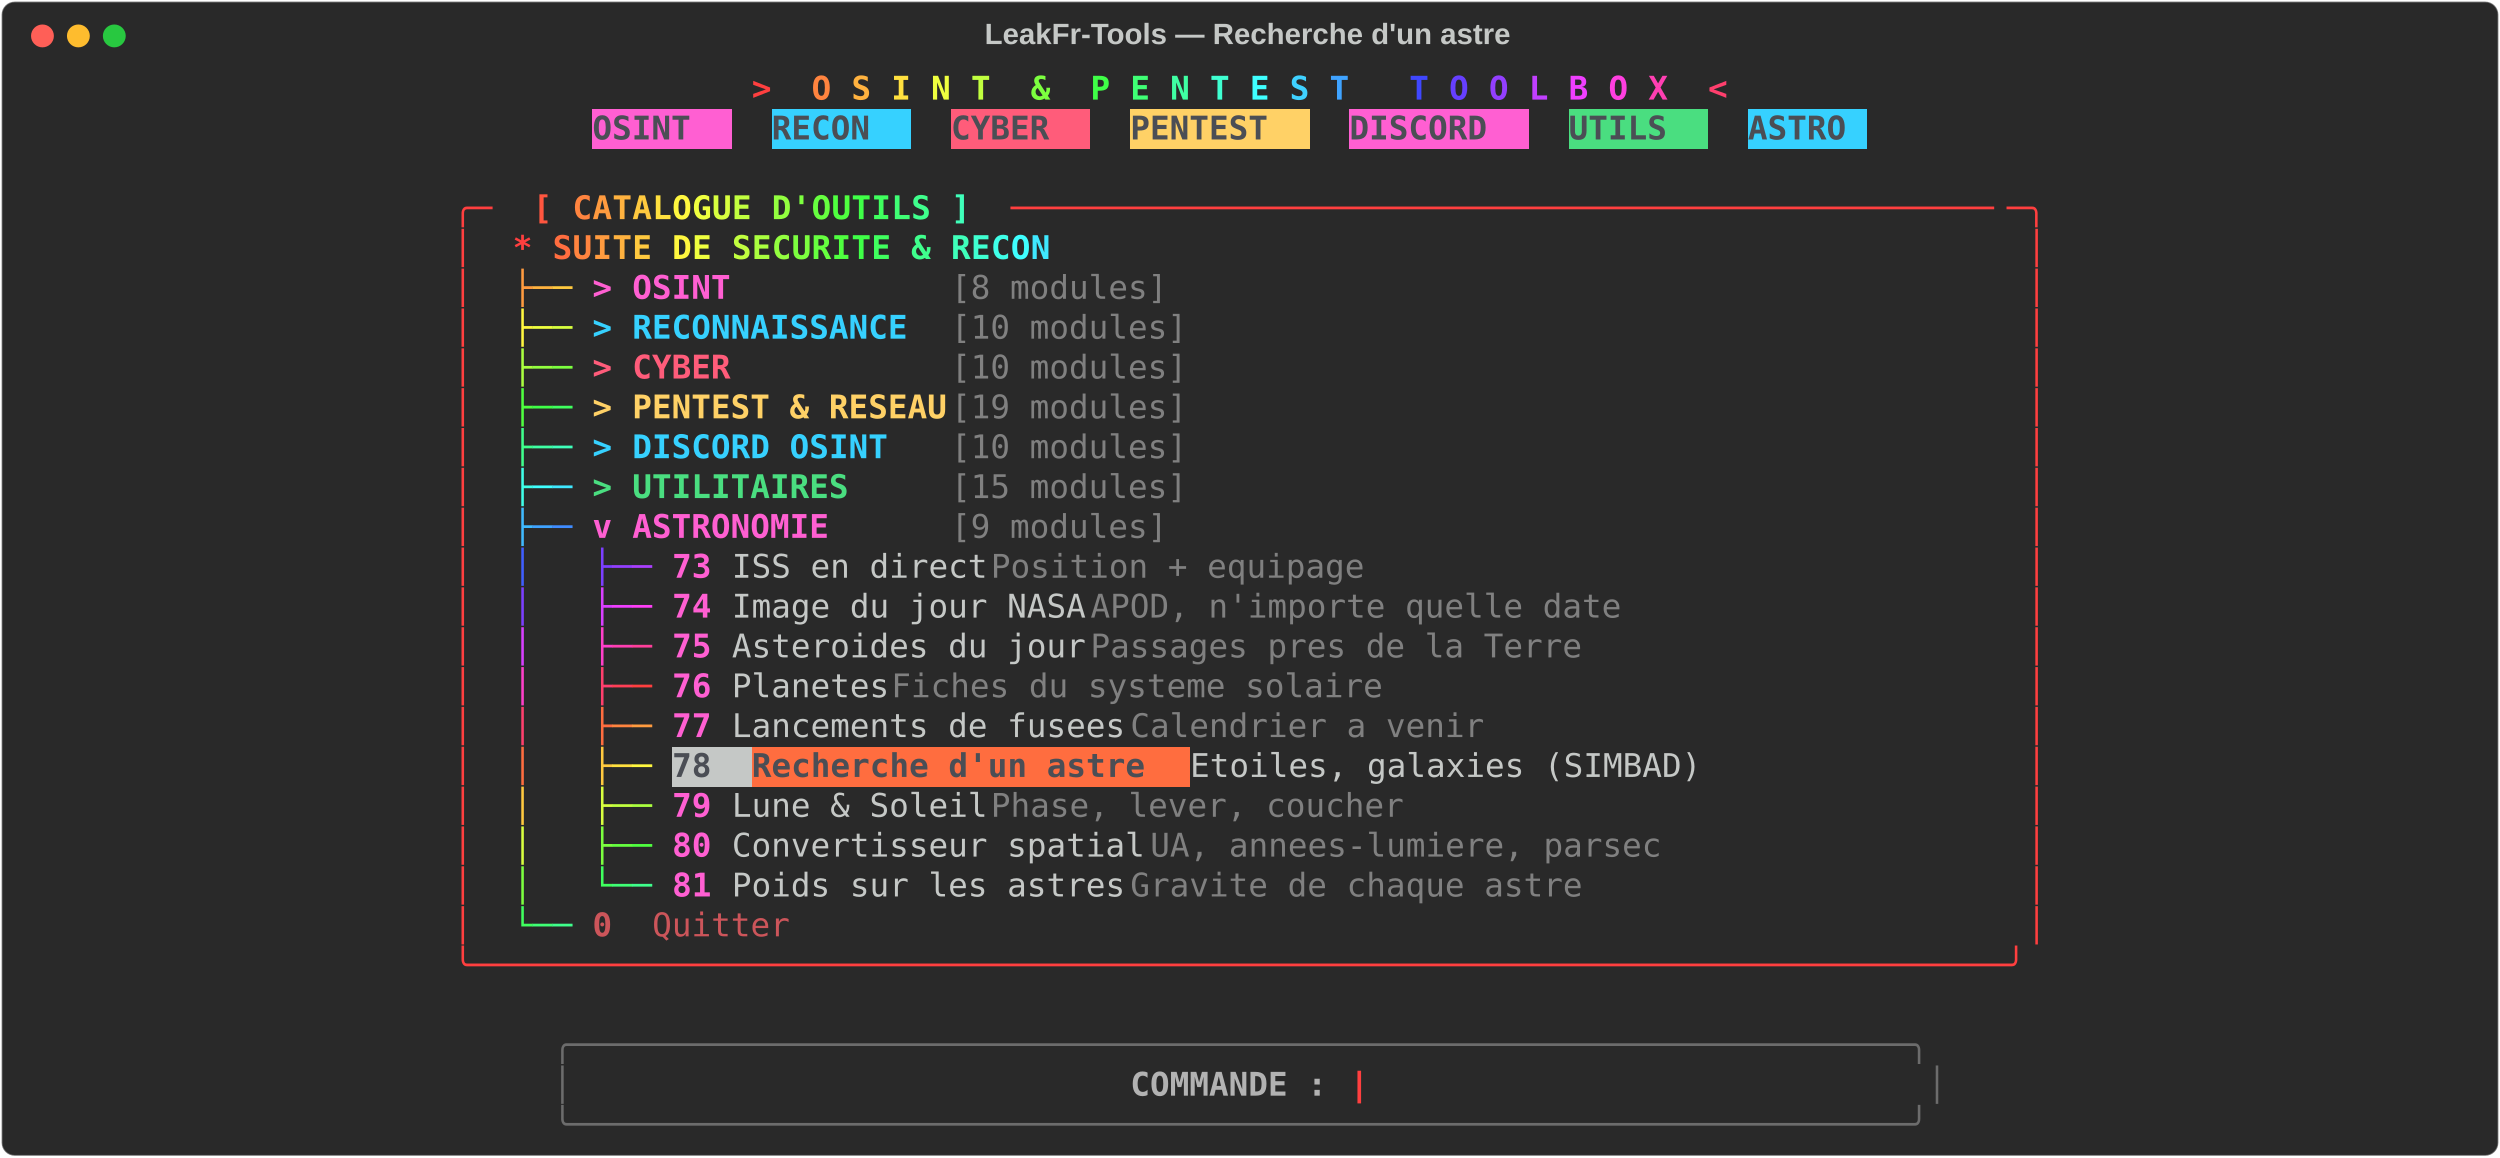
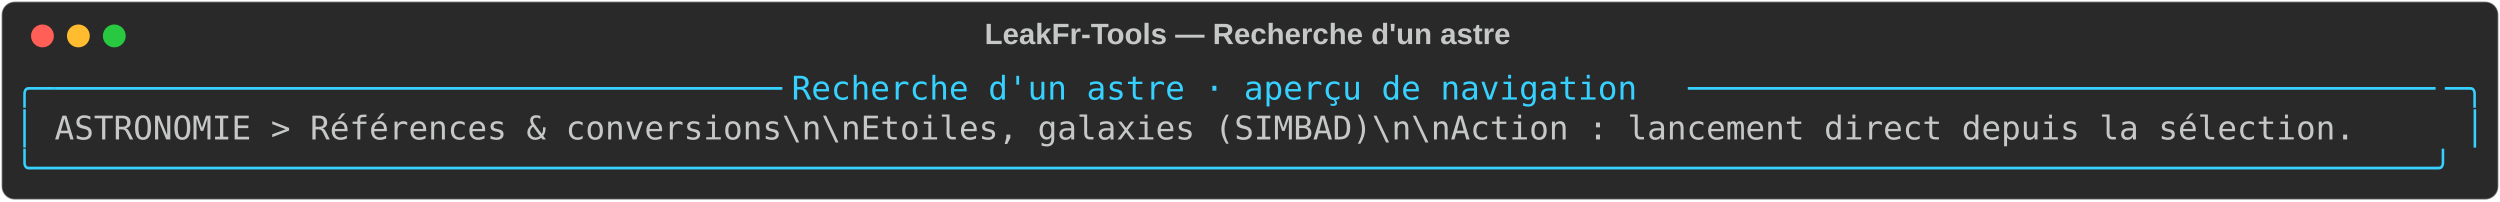
- <svg xmlns="http://www.w3.org/2000/svg" class="rich-terminal" viewBox="0 0 1531 708.8">
+ <svg xmlns="http://www.w3.org/2000/svg" class="rich-terminal" viewBox="0 0 1531 123.2">
  <style>

    @font-face {
        font-family: "Fira Code";
        src: local("FiraCode-Regular"),
                url("https://cdnjs.cloudflare.com/ajax/libs/firacode/6.2.0/woff2/FiraCode-Regular.woff2") format("woff2"),
                url("https://cdnjs.cloudflare.com/ajax/libs/firacode/6.2.0/woff/FiraCode-Regular.woff") format("woff");
        font-style: normal;
        font-weight: 400;
    }
    @font-face {
        font-family: "Fira Code";
        src: local("FiraCode-Bold"),
                url("https://cdnjs.cloudflare.com/ajax/libs/firacode/6.2.0/woff2/FiraCode-Bold.woff2") format("woff2"),
                url("https://cdnjs.cloudflare.com/ajax/libs/firacode/6.2.0/woff/FiraCode-Bold.woff") format("woff");
        font-style: bold;
        font-weight: 700;
    }

-     .terminal-1493777036-matrix {
+     .terminal-1319643122-matrix {
        font-family: Fira Code, monospace;
        font-size: 20px;
        line-height: 24.4px;
        font-variant-east-asian: full-width;
    }

-     .terminal-1493777036-title {
+     .terminal-1319643122-title {
        font-size: 18px;
        font-weight: bold;
        font-family: arial;
    }

-     .terminal-1493777036-r1 { fill: #c5c8c6 }
- .terminal-1493777036-r2 { fill: #ff3f3f;font-weight: bold }
- .terminal-1493777036-r3 { fill: #ff563f;font-weight: bold }
- .terminal-1493777036-r4 { fill: #ff6d3f;font-weight: bold }
- .terminal-1493777036-r5 { fill: #ff843f;font-weight: bold }
- .terminal-1493777036-r6 { fill: #ff9b3f;font-weight: bold }
- .terminal-1493777036-r7 { fill: #ffb23f;font-weight: bold }
- .terminal-1493777036-r8 { fill: #ffc93f;font-weight: bold }
- .terminal-1493777036-r9 { fill: #ffe03f;font-weight: bold }
- .terminal-1493777036-r10 { fill: #fff73f;font-weight: bold }
- .terminal-1493777036-r11 { fill: #efff3f;font-weight: bold }
- .terminal-1493777036-r12 { fill: #d8ff3f;font-weight: bold }
- .terminal-1493777036-r13 { fill: #c1ff3f;font-weight: bold }
- .terminal-1493777036-r14 { fill: #aaff3f;font-weight: bold }
- .terminal-1493777036-r15 { fill: #93ff3f;font-weight: bold }
- .terminal-1493777036-r16 { fill: #7cff3f;font-weight: bold }
- .terminal-1493777036-r17 { fill: #66ff3f;font-weight: bold }
- .terminal-1493777036-r18 { fill: #4fff3f;font-weight: bold }
- .terminal-1493777036-r19 { fill: #3fff47;font-weight: bold }
- .terminal-1493777036-r20 { fill: #3fff5e;font-weight: bold }
- .terminal-1493777036-r21 { fill: #3fff75;font-weight: bold }
- .terminal-1493777036-r22 { fill: #3fff8c;font-weight: bold }
- .terminal-1493777036-r23 { fill: #3fffa3;font-weight: bold }
- .terminal-1493777036-r24 { fill: #3fffba;font-weight: bold }
- .terminal-1493777036-r25 { fill: #3fffd1;font-weight: bold }
- .terminal-1493777036-r26 { fill: #3fffe8;font-weight: bold }
- .terminal-1493777036-r27 { fill: #3fffff;font-weight: bold }
- .terminal-1493777036-r28 { fill: #3fe8ff;font-weight: bold }
- .terminal-1493777036-r29 { fill: #3fd1ff;font-weight: bold }
- .terminal-1493777036-r30 { fill: #3fbaff;font-weight: bold }
- .terminal-1493777036-r31 { fill: #3fa3ff;font-weight: bold }
- .terminal-1493777036-r32 { fill: #3f8cff;font-weight: bold }
- .terminal-1493777036-r33 { fill: #3f75ff;font-weight: bold }
- .terminal-1493777036-r34 { fill: #3f5eff;font-weight: bold }
- .terminal-1493777036-r35 { fill: #3f47ff;font-weight: bold }
- .terminal-1493777036-r36 { fill: #4f3fff;font-weight: bold }
- .terminal-1493777036-r37 { fill: #663fff;font-weight: bold }
- .terminal-1493777036-r38 { fill: #7c3fff;font-weight: bold }
- .terminal-1493777036-r39 { fill: #933fff;font-weight: bold }
- .terminal-1493777036-r40 { fill: #aa3fff;font-weight: bold }
- .terminal-1493777036-r41 { fill: #c13fff;font-weight: bold }
- .terminal-1493777036-r42 { fill: #d83fff;font-weight: bold }
- .terminal-1493777036-r43 { fill: #ef3fff;font-weight: bold }
- .terminal-1493777036-r44 { fill: #ff3ff7;font-weight: bold }
- .terminal-1493777036-r45 { fill: #ff3fe0;font-weight: bold }
- .terminal-1493777036-r46 { fill: #ff3fc9;font-weight: bold }
- .terminal-1493777036-r47 { fill: #ff3fb2;font-weight: bold }
- .terminal-1493777036-r48 { fill: #ff3f9b;font-weight: bold }
- .terminal-1493777036-r49 { fill: #ff3f84;font-weight: bold }
- .terminal-1493777036-r50 { fill: #ff3f6d;font-weight: bold }
- .terminal-1493777036-r51 { fill: #4b4e55;font-weight: bold }
- .terminal-1493777036-r52 { fill: #ff3f3f }
- .terminal-1493777036-r53 { fill: #ff5fd2;font-weight: bold }
- .terminal-1493777036-r54 { fill: #808080 }
- .terminal-1493777036-r55 { fill: #36d1ff;font-weight: bold }
- .terminal-1493777036-r56 { fill: #ff5c7a;font-weight: bold }
- .terminal-1493777036-r57 { fill: #ffd166;font-weight: bold }
- .terminal-1493777036-r58 { fill: #4ade80;font-weight: bold }
- .terminal-1493777036-r59 { fill: #ff3f56;font-weight: bold }
- .terminal-1493777036-r60 { fill: #65ff3f;font-weight: bold }
- .terminal-1493777036-r61 { fill: #cc555a;font-weight: bold }
- .terminal-1493777036-r62 { fill: #cc555a }
- .terminal-1493777036-r63 { fill: #6c6c6c }
- .terminal-1493777036-r64 { fill: #b2b2b2;font-weight: bold }
+     .terminal-1319643122-r1 { fill: #36d1ff }
+ .terminal-1319643122-r2 { fill: #c5c8c6 }
    </style>
  <defs>
-     <clipPath id="terminal-1493777036-clip-terminal">
-       <rect x="0" y="0" width="1511.8" height="657.8" />
+     <clipPath id="terminal-1319643122-clip-terminal">
+       <rect x="0" y="0" width="1511.8" height="72.2" />
    </clipPath>
-     <clipPath id="terminal-1493777036-line-0">
+     <clipPath id="terminal-1319643122-line-0">
      <rect x="0" y="1.5" width="1512.8" height="24.65" />
    </clipPath>
-     <clipPath id="terminal-1493777036-line-1">
+     <clipPath id="terminal-1319643122-line-1">
      <rect x="0" y="25.9" width="1512.8" height="24.65" />
    </clipPath>
-     <clipPath id="terminal-1493777036-line-2">
-       <rect x="0" y="50.3" width="1512.8" height="24.65" />
-     </clipPath>
-     <clipPath id="terminal-1493777036-line-3">
-       <rect x="0" y="74.7" width="1512.8" height="24.65" />
-     </clipPath>
-     <clipPath id="terminal-1493777036-line-4">
-       <rect x="0" y="99.1" width="1512.8" height="24.65" />
-     </clipPath>
-     <clipPath id="terminal-1493777036-line-5">
-       <rect x="0" y="123.5" width="1512.8" height="24.65" />
-     </clipPath>
-     <clipPath id="terminal-1493777036-line-6">
-       <rect x="0" y="147.9" width="1512.8" height="24.65" />
-     </clipPath>
-     <clipPath id="terminal-1493777036-line-7">
-       <rect x="0" y="172.3" width="1512.8" height="24.65" />
-     </clipPath>
-     <clipPath id="terminal-1493777036-line-8">
-       <rect x="0" y="196.7" width="1512.8" height="24.65" />
-     </clipPath>
-     <clipPath id="terminal-1493777036-line-9">
-       <rect x="0" y="221.1" width="1512.8" height="24.65" />
-     </clipPath>
-     <clipPath id="terminal-1493777036-line-10">
-       <rect x="0" y="245.5" width="1512.8" height="24.65" />
-     </clipPath>
-     <clipPath id="terminal-1493777036-line-11">
-       <rect x="0" y="269.9" width="1512.8" height="24.65" />
-     </clipPath>
-     <clipPath id="terminal-1493777036-line-12">
-       <rect x="0" y="294.3" width="1512.8" height="24.65" />
-     </clipPath>
-     <clipPath id="terminal-1493777036-line-13">
-       <rect x="0" y="318.7" width="1512.8" height="24.65" />
-     </clipPath>
-     <clipPath id="terminal-1493777036-line-14">
-       <rect x="0" y="343.1" width="1512.8" height="24.65" />
-     </clipPath>
-     <clipPath id="terminal-1493777036-line-15">
-       <rect x="0" y="367.5" width="1512.8" height="24.65" />
-     </clipPath>
-     <clipPath id="terminal-1493777036-line-16">
-       <rect x="0" y="391.9" width="1512.8" height="24.65" />
-     </clipPath>
-     <clipPath id="terminal-1493777036-line-17">
-       <rect x="0" y="416.3" width="1512.8" height="24.65" />
-     </clipPath>
-     <clipPath id="terminal-1493777036-line-18">
-       <rect x="0" y="440.7" width="1512.8" height="24.65" />
-     </clipPath>
-     <clipPath id="terminal-1493777036-line-19">
-       <rect x="0" y="465.1" width="1512.8" height="24.65" />
-     </clipPath>
-     <clipPath id="terminal-1493777036-line-20">
-       <rect x="0" y="489.5" width="1512.8" height="24.65" />
-     </clipPath>
-     <clipPath id="terminal-1493777036-line-21">
-       <rect x="0" y="513.9" width="1512.8" height="24.65" />
-     </clipPath>
-     <clipPath id="terminal-1493777036-line-22">
-       <rect x="0" y="538.3" width="1512.8" height="24.65" />
-     </clipPath>
-     <clipPath id="terminal-1493777036-line-23">
-       <rect x="0" y="562.7" width="1512.8" height="24.65" />
-     </clipPath>
-     <clipPath id="terminal-1493777036-line-24">
-       <rect x="0" y="587.1" width="1512.8" height="24.65" />
-     </clipPath>
-     <clipPath id="terminal-1493777036-line-25">
-       <rect x="0" y="611.5" width="1512.8" height="24.65" />
-     </clipPath>
  </defs>
-   <rect fill="#292929" stroke="rgba(255,255,255,0.35)" stroke-width="1" x="1" y="1" width="1529" height="706.8" rx="8" />
-   <text class="terminal-1493777036-title" fill="#c5c8c6" text-anchor="middle" x="764" y="27">LeakFr-Tools — Recherche d'un astre</text>
+   <rect fill="#292929" stroke="rgba(255,255,255,0.35)" stroke-width="1" x="1" y="1" width="1529" height="121.2" rx="8" />
+   <text class="terminal-1319643122-title" fill="#c5c8c6" text-anchor="middle" x="764" y="27">LeakFr-Tools — Recherche d'un astre</text>
  <g transform="translate(26,22)">
    <circle cx="0" cy="0" r="7" fill="#ff5f57" />
    <circle cx="22" cy="0" r="7" fill="#febc2e" />
    <circle cx="44" cy="0" r="7" fill="#28c840" />
  </g>
-   <g transform="translate(9, 41)" clip-path="url(#terminal-1493777036-clip-terminal)">
-     <rect fill="#ff5fd2" x="353.8" y="25.9" width="85.4" height="24.65" shape-rendering="crispEdges" />
-     <rect fill="#36d1ff" x="463.6" y="25.9" width="85.4" height="24.65" shape-rendering="crispEdges" />
-     <rect fill="#ff5c7a" x="573.4" y="25.9" width="85.4" height="24.65" shape-rendering="crispEdges" />
-     <rect fill="#ffd166" x="683.2" y="25.9" width="109.8" height="24.65" shape-rendering="crispEdges" />
-     <rect fill="#ff5fd2" x="817.4" y="25.9" width="109.8" height="24.65" shape-rendering="crispEdges" />
-     <rect fill="#4ade80" x="951.6" y="25.9" width="85.4" height="24.65" shape-rendering="crispEdges" />
-     <rect fill="#36d1ff" x="1061.4" y="25.9" width="73.2" height="24.65" shape-rendering="crispEdges" />
-     <rect fill="#c5c8c6" x="402.6" y="416.3" width="48.8" height="24.65" shape-rendering="crispEdges" />
-     <rect fill="#ff6d3f" x="451.4" y="416.3" width="268.4" height="24.65" shape-rendering="crispEdges" />
-     <g class="terminal-1493777036-matrix">
-       <text class="terminal-1493777036-r2" x="451.4" y="20" textLength="12.2" clip-path="url(#terminal-1493777036-line-0)">&gt;</text>
-       <text class="terminal-1493777036-r5" x="488" y="20" textLength="12.2" clip-path="url(#terminal-1493777036-line-0)">O</text>
-       <text class="terminal-1493777036-r7" x="512.4" y="20" textLength="12.2" clip-path="url(#terminal-1493777036-line-0)">S</text>
-       <text class="terminal-1493777036-r9" x="536.8" y="20" textLength="12.2" clip-path="url(#terminal-1493777036-line-0)">I</text>
-       <text class="terminal-1493777036-r11" x="561.2" y="20" textLength="12.2" clip-path="url(#terminal-1493777036-line-0)">N</text>
-       <text class="terminal-1493777036-r13" x="585.6" y="20" textLength="12.2" clip-path="url(#terminal-1493777036-line-0)">T</text>
-       <text class="terminal-1493777036-r16" x="622.2" y="20" textLength="12.2" clip-path="url(#terminal-1493777036-line-0)">&amp;</text>
-       <text class="terminal-1493777036-r19" x="658.8" y="20" textLength="12.2" clip-path="url(#terminal-1493777036-line-0)">P</text>
-       <text class="terminal-1493777036-r21" x="683.2" y="20" textLength="12.2" clip-path="url(#terminal-1493777036-line-0)">E</text>
-       <text class="terminal-1493777036-r23" x="707.6" y="20" textLength="12.2" clip-path="url(#terminal-1493777036-line-0)">N</text>
-       <text class="terminal-1493777036-r25" x="732" y="20" textLength="12.2" clip-path="url(#terminal-1493777036-line-0)">T</text>
-       <text class="terminal-1493777036-r27" x="756.4" y="20" textLength="12.2" clip-path="url(#terminal-1493777036-line-0)">E</text>
-       <text class="terminal-1493777036-r29" x="780.8" y="20" textLength="12.2" clip-path="url(#terminal-1493777036-line-0)">S</text>
-       <text class="terminal-1493777036-r31" x="805.2" y="20" textLength="12.2" clip-path="url(#terminal-1493777036-line-0)">T</text>
-       <text class="terminal-1493777036-r35" x="854" y="20" textLength="12.2" clip-path="url(#terminal-1493777036-line-0)">T</text>
-       <text class="terminal-1493777036-r37" x="878.4" y="20" textLength="12.2" clip-path="url(#terminal-1493777036-line-0)">O</text>
-       <text class="terminal-1493777036-r39" x="902.8" y="20" textLength="12.2" clip-path="url(#terminal-1493777036-line-0)">O</text>
-       <text class="terminal-1493777036-r41" x="927.2" y="20" textLength="12.2" clip-path="url(#terminal-1493777036-line-0)">L</text>
-       <text class="terminal-1493777036-r43" x="951.6" y="20" textLength="12.2" clip-path="url(#terminal-1493777036-line-0)">B</text>
-       <text class="terminal-1493777036-r45" x="976" y="20" textLength="12.2" clip-path="url(#terminal-1493777036-line-0)">O</text>
-       <text class="terminal-1493777036-r47" x="1000.4" y="20" textLength="12.2" clip-path="url(#terminal-1493777036-line-0)">X</text>
-       <text class="terminal-1493777036-r50" x="1037" y="20" textLength="12.2" clip-path="url(#terminal-1493777036-line-0)">&lt;</text>
-       <text class="terminal-1493777036-r1" x="1512.8" y="20" textLength="12.2" clip-path="url(#terminal-1493777036-line-0)">
+   <g transform="translate(9, 41)" clip-path="url(#terminal-1319643122-clip-terminal)">
+     <g class="terminal-1319643122-matrix">
+       <text class="terminal-1319643122-r1" x="0" y="20" textLength="24.4" clip-path="url(#terminal-1319643122-line-0)">╭─</text>
+       <text class="terminal-1319643122-r1" x="24.4" y="20" textLength="451.4" clip-path="url(#terminal-1319643122-line-0)">─────────────────────────────────────</text>
+       <text class="terminal-1319643122-r1" x="475.8" y="20" textLength="549" clip-path="url(#terminal-1319643122-line-0)"> Recherche d'un astre · aperçu de navigation </text>
+       <text class="terminal-1319643122-r1" x="1024.8" y="20" textLength="463.6" clip-path="url(#terminal-1319643122-line-0)">──────────────────────────────────────</text>
+       <text class="terminal-1319643122-r1" x="1488.4" y="20" textLength="24.4" clip-path="url(#terminal-1319643122-line-0)">─╮</text>
+       <text class="terminal-1319643122-r2" x="1512.8" y="20" textLength="12.2" clip-path="url(#terminal-1319643122-line-0)">
</text>
-       <text class="terminal-1493777036-r51" x="353.8" y="44.4" textLength="85.4" clip-path="url(#terminal-1493777036-line-1)"> OSINT </text>
-       <text class="terminal-1493777036-r51" x="463.6" y="44.4" textLength="85.4" clip-path="url(#terminal-1493777036-line-1)"> RECON </text>
-       <text class="terminal-1493777036-r51" x="573.4" y="44.4" textLength="85.4" clip-path="url(#terminal-1493777036-line-1)"> CYBER </text>
-       <text class="terminal-1493777036-r51" x="683.2" y="44.4" textLength="109.8" clip-path="url(#terminal-1493777036-line-1)"> PENTEST </text>
-       <text class="terminal-1493777036-r51" x="817.4" y="44.4" textLength="109.8" clip-path="url(#terminal-1493777036-line-1)"> DISCORD </text>
-       <text class="terminal-1493777036-r51" x="951.6" y="44.4" textLength="85.4" clip-path="url(#terminal-1493777036-line-1)"> UTILS </text>
-       <text class="terminal-1493777036-r51" x="1061.4" y="44.4" textLength="73.2" clip-path="url(#terminal-1493777036-line-1)"> ASTRO</text>
-       <text class="terminal-1493777036-r1" x="1512.8" y="44.4" textLength="12.2" clip-path="url(#terminal-1493777036-line-1)">
+       <text class="terminal-1319643122-r1" x="0" y="44.4" textLength="12.2" clip-path="url(#terminal-1319643122-line-1)">│</text>
+       <text class="terminal-1319643122-r2" x="24.4" y="44.4" textLength="1427.4" clip-path="url(#terminal-1319643122-line-1)">ASTRONOMIE &gt; Références &amp; conversions\n\nEtoiles, galaxies (SIMBAD)\n\nAction : lancement direct depuis la sélection.</text>
+       <text class="terminal-1319643122-r1" x="1500.6" y="44.4" textLength="12.2" clip-path="url(#terminal-1319643122-line-1)">│</text>
+       <text class="terminal-1319643122-r2" x="1512.8" y="44.4" textLength="12.2" clip-path="url(#terminal-1319643122-line-1)">
</text>
-       <text class="terminal-1493777036-r1" x="1512.8" y="68.8" textLength="12.2" clip-path="url(#terminal-1493777036-line-2)">
- </text>
-       <text class="terminal-1493777036-r52" x="268.4" y="93.2" textLength="24.4" clip-path="url(#terminal-1493777036-line-3)">╭─</text>
-       <text class="terminal-1493777036-r3" x="317.2" y="93.2" textLength="12.2" clip-path="url(#terminal-1493777036-line-3)">[</text>
-       <text class="terminal-1493777036-r5" x="341.6" y="93.2" textLength="12.2" clip-path="url(#terminal-1493777036-line-3)">C</text>
-       <text class="terminal-1493777036-r6" x="353.8" y="93.2" textLength="12.2" clip-path="url(#terminal-1493777036-line-3)">A</text>
-       <text class="terminal-1493777036-r7" x="366" y="93.2" textLength="12.2" clip-path="url(#terminal-1493777036-line-3)">T</text>
-       <text class="terminal-1493777036-r8" x="378.2" y="93.2" textLength="12.2" clip-path="url(#terminal-1493777036-line-3)">A</text>
-       <text class="terminal-1493777036-r9" x="390.4" y="93.2" textLength="12.2" clip-path="url(#terminal-1493777036-line-3)">L</text>
-       <text class="terminal-1493777036-r10" x="402.6" y="93.2" textLength="12.2" clip-path="url(#terminal-1493777036-line-3)">O</text>
-       <text class="terminal-1493777036-r11" x="414.8" y="93.2" textLength="12.2" clip-path="url(#terminal-1493777036-line-3)">G</text>
-       <text class="terminal-1493777036-r12" x="427" y="93.2" textLength="12.2" clip-path="url(#terminal-1493777036-line-3)">U</text>
-       <text class="terminal-1493777036-r13" x="439.2" y="93.2" textLength="12.2" clip-path="url(#terminal-1493777036-line-3)">E</text>
-       <text class="terminal-1493777036-r15" x="463.6" y="93.2" textLength="12.2" clip-path="url(#terminal-1493777036-line-3)">D</text>
-       <text class="terminal-1493777036-r16" x="475.8" y="93.2" textLength="12.2" clip-path="url(#terminal-1493777036-line-3)">'</text>
-       <text class="terminal-1493777036-r17" x="488" y="93.2" textLength="12.2" clip-path="url(#terminal-1493777036-line-3)">O</text>
-       <text class="terminal-1493777036-r18" x="500.2" y="93.2" textLength="12.2" clip-path="url(#terminal-1493777036-line-3)">U</text>
-       <text class="terminal-1493777036-r19" x="512.4" y="93.2" textLength="12.2" clip-path="url(#terminal-1493777036-line-3)">T</text>
-       <text class="terminal-1493777036-r20" x="524.6" y="93.2" textLength="12.2" clip-path="url(#terminal-1493777036-line-3)">I</text>
-       <text class="terminal-1493777036-r21" x="536.8" y="93.2" textLength="12.2" clip-path="url(#terminal-1493777036-line-3)">L</text>
-       <text class="terminal-1493777036-r22" x="549" y="93.2" textLength="12.2" clip-path="url(#terminal-1493777036-line-3)">S</text>
-       <text class="terminal-1493777036-r24" x="573.4" y="93.2" textLength="12.2" clip-path="url(#terminal-1493777036-line-3)">]</text>
-       <text class="terminal-1493777036-r52" x="610" y="93.2" textLength="610" clip-path="url(#terminal-1493777036-line-3)">──────────────────────────────────────────────────</text>
-       <text class="terminal-1493777036-r52" x="1220" y="93.2" textLength="24.4" clip-path="url(#terminal-1493777036-line-3)">─╮</text>
-       <text class="terminal-1493777036-r1" x="1512.8" y="93.2" textLength="12.2" clip-path="url(#terminal-1493777036-line-3)">
- </text>
-       <text class="terminal-1493777036-r52" x="268.4" y="117.6" textLength="12.2" clip-path="url(#terminal-1493777036-line-4)">│</text>
-       <text class="terminal-1493777036-r2" x="305" y="117.6" textLength="12.2" clip-path="url(#terminal-1493777036-line-4)">*</text>
-       <text class="terminal-1493777036-r4" x="329.4" y="117.6" textLength="12.2" clip-path="url(#terminal-1493777036-line-4)">S</text>
-       <text class="terminal-1493777036-r5" x="341.6" y="117.6" textLength="12.2" clip-path="url(#terminal-1493777036-line-4)">U</text>
-       <text class="terminal-1493777036-r6" x="353.8" y="117.6" textLength="12.2" clip-path="url(#terminal-1493777036-line-4)">I</text>
-       <text class="terminal-1493777036-r7" x="366" y="117.6" textLength="12.2" clip-path="url(#terminal-1493777036-line-4)">T</text>
-       <text class="terminal-1493777036-r8" x="378.2" y="117.6" textLength="12.2" clip-path="url(#terminal-1493777036-line-4)">E</text>
-       <text class="terminal-1493777036-r10" x="402.6" y="117.6" textLength="12.2" clip-path="url(#terminal-1493777036-line-4)">D</text>
-       <text class="terminal-1493777036-r11" x="414.8" y="117.6" textLength="12.2" clip-path="url(#terminal-1493777036-line-4)">E</text>
-       <text class="terminal-1493777036-r13" x="439.2" y="117.6" textLength="12.2" clip-path="url(#terminal-1493777036-line-4)">S</text>
-       <text class="terminal-1493777036-r14" x="451.4" y="117.6" textLength="12.2" clip-path="url(#terminal-1493777036-line-4)">E</text>
-       <text class="terminal-1493777036-r15" x="463.6" y="117.6" textLength="12.2" clip-path="url(#terminal-1493777036-line-4)">C</text>
-       <text class="terminal-1493777036-r16" x="475.8" y="117.6" textLength="12.2" clip-path="url(#terminal-1493777036-line-4)">U</text>
-       <text class="terminal-1493777036-r17" x="488" y="117.6" textLength="12.2" clip-path="url(#terminal-1493777036-line-4)">R</text>
-       <text class="terminal-1493777036-r18" x="500.2" y="117.6" textLength="12.2" clip-path="url(#terminal-1493777036-line-4)">I</text>
-       <text class="terminal-1493777036-r19" x="512.4" y="117.6" textLength="12.2" clip-path="url(#terminal-1493777036-line-4)">T</text>
-       <text class="terminal-1493777036-r20" x="524.6" y="117.6" textLength="12.2" clip-path="url(#terminal-1493777036-line-4)">E</text>
-       <text class="terminal-1493777036-r22" x="549" y="117.6" textLength="12.2" clip-path="url(#terminal-1493777036-line-4)">&amp;</text>
-       <text class="terminal-1493777036-r24" x="573.4" y="117.6" textLength="12.2" clip-path="url(#terminal-1493777036-line-4)">R</text>
-       <text class="terminal-1493777036-r25" x="585.6" y="117.6" textLength="12.2" clip-path="url(#terminal-1493777036-line-4)">E</text>
-       <text class="terminal-1493777036-r26" x="597.8" y="117.6" textLength="12.2" clip-path="url(#terminal-1493777036-line-4)">C</text>
-       <text class="terminal-1493777036-r27" x="610" y="117.6" textLength="12.2" clip-path="url(#terminal-1493777036-line-4)">O</text>
-       <text class="terminal-1493777036-r28" x="622.2" y="117.6" textLength="12.2" clip-path="url(#terminal-1493777036-line-4)">N</text>
-       <text class="terminal-1493777036-r52" x="1232.2" y="117.6" textLength="12.2" clip-path="url(#terminal-1493777036-line-4)">│</text>
-       <text class="terminal-1493777036-r1" x="1512.8" y="117.6" textLength="12.2" clip-path="url(#terminal-1493777036-line-4)">
- </text>
-       <text class="terminal-1493777036-r52" x="268.4" y="142" textLength="12.2" clip-path="url(#terminal-1493777036-line-5)">│</text>
-       <text class="terminal-1493777036-r6" x="305" y="142" textLength="12.2" clip-path="url(#terminal-1493777036-line-5)">├</text>
-       <text class="terminal-1493777036-r7" x="317.2" y="142" textLength="12.2" clip-path="url(#terminal-1493777036-line-5)">─</text>
-       <text class="terminal-1493777036-r8" x="329.4" y="142" textLength="12.2" clip-path="url(#terminal-1493777036-line-5)">─</text>
-       <text class="terminal-1493777036-r53" x="353.8" y="142" textLength="24.4" clip-path="url(#terminal-1493777036-line-5)">&gt; </text>
-       <text class="terminal-1493777036-r53" x="378.2" y="142" textLength="195.2" clip-path="url(#terminal-1493777036-line-5)">OSINT           </text>
-       <text class="terminal-1493777036-r54" x="573.4" y="142" textLength="146.4" clip-path="url(#terminal-1493777036-line-5)"> [8 modules]</text>
-       <text class="terminal-1493777036-r52" x="1232.2" y="142" textLength="12.2" clip-path="url(#terminal-1493777036-line-5)">│</text>
-       <text class="terminal-1493777036-r1" x="1512.8" y="142" textLength="12.2" clip-path="url(#terminal-1493777036-line-5)">
- </text>
-       <text class="terminal-1493777036-r52" x="268.4" y="166.4" textLength="12.2" clip-path="url(#terminal-1493777036-line-6)">│</text>
-       <text class="terminal-1493777036-r10" x="305" y="166.4" textLength="12.2" clip-path="url(#terminal-1493777036-line-6)">├</text>
-       <text class="terminal-1493777036-r11" x="317.2" y="166.4" textLength="12.2" clip-path="url(#terminal-1493777036-line-6)">─</text>
-       <text class="terminal-1493777036-r12" x="329.4" y="166.4" textLength="12.2" clip-path="url(#terminal-1493777036-line-6)">─</text>
-       <text class="terminal-1493777036-r55" x="353.8" y="166.4" textLength="24.4" clip-path="url(#terminal-1493777036-line-6)">&gt; </text>
-       <text class="terminal-1493777036-r55" x="378.2" y="166.4" textLength="195.2" clip-path="url(#terminal-1493777036-line-6)">RECONNAISSANCE  </text>
-       <text class="terminal-1493777036-r54" x="573.4" y="166.4" textLength="158.6" clip-path="url(#terminal-1493777036-line-6)"> [10 modules]</text>
-       <text class="terminal-1493777036-r52" x="1232.2" y="166.4" textLength="12.2" clip-path="url(#terminal-1493777036-line-6)">│</text>
-       <text class="terminal-1493777036-r1" x="1512.8" y="166.4" textLength="12.2" clip-path="url(#terminal-1493777036-line-6)">
- </text>
-       <text class="terminal-1493777036-r52" x="268.4" y="190.8" textLength="12.2" clip-path="url(#terminal-1493777036-line-7)">│</text>
-       <text class="terminal-1493777036-r14" x="305" y="190.8" textLength="12.2" clip-path="url(#terminal-1493777036-line-7)">├</text>
-       <text class="terminal-1493777036-r15" x="317.2" y="190.8" textLength="12.2" clip-path="url(#terminal-1493777036-line-7)">─</text>
-       <text class="terminal-1493777036-r16" x="329.4" y="190.8" textLength="12.2" clip-path="url(#terminal-1493777036-line-7)">─</text>
-       <text class="terminal-1493777036-r56" x="353.8" y="190.8" textLength="24.4" clip-path="url(#terminal-1493777036-line-7)">&gt; </text>
-       <text class="terminal-1493777036-r56" x="378.2" y="190.8" textLength="195.2" clip-path="url(#terminal-1493777036-line-7)">CYBER           </text>
-       <text class="terminal-1493777036-r54" x="573.4" y="190.8" textLength="158.6" clip-path="url(#terminal-1493777036-line-7)"> [10 modules]</text>
-       <text class="terminal-1493777036-r52" x="1232.2" y="190.8" textLength="12.2" clip-path="url(#terminal-1493777036-line-7)">│</text>
-       <text class="terminal-1493777036-r1" x="1512.8" y="190.8" textLength="12.2" clip-path="url(#terminal-1493777036-line-7)">
- </text>
-       <text class="terminal-1493777036-r52" x="268.4" y="215.2" textLength="12.2" clip-path="url(#terminal-1493777036-line-8)">│</text>
-       <text class="terminal-1493777036-r18" x="305" y="215.2" textLength="12.2" clip-path="url(#terminal-1493777036-line-8)">├</text>
-       <text class="terminal-1493777036-r19" x="317.2" y="215.2" textLength="12.2" clip-path="url(#terminal-1493777036-line-8)">─</text>
-       <text class="terminal-1493777036-r20" x="329.4" y="215.2" textLength="12.2" clip-path="url(#terminal-1493777036-line-8)">─</text>
-       <text class="terminal-1493777036-r57" x="353.8" y="215.2" textLength="24.4" clip-path="url(#terminal-1493777036-line-8)">&gt; </text>
-       <text class="terminal-1493777036-r57" x="378.2" y="215.2" textLength="195.2" clip-path="url(#terminal-1493777036-line-8)">PENTEST &amp; RESEAU</text>
-       <text class="terminal-1493777036-r54" x="573.4" y="215.2" textLength="158.6" clip-path="url(#terminal-1493777036-line-8)"> [19 modules]</text>
-       <text class="terminal-1493777036-r52" x="1232.2" y="215.2" textLength="12.2" clip-path="url(#terminal-1493777036-line-8)">│</text>
-       <text class="terminal-1493777036-r1" x="1512.8" y="215.2" textLength="12.2" clip-path="url(#terminal-1493777036-line-8)">
- </text>
-       <text class="terminal-1493777036-r52" x="268.4" y="239.6" textLength="12.2" clip-path="url(#terminal-1493777036-line-9)">│</text>
-       <text class="terminal-1493777036-r22" x="305" y="239.6" textLength="12.2" clip-path="url(#terminal-1493777036-line-9)">├</text>
-       <text class="terminal-1493777036-r23" x="317.2" y="239.6" textLength="12.2" clip-path="url(#terminal-1493777036-line-9)">─</text>
-       <text class="terminal-1493777036-r24" x="329.4" y="239.6" textLength="12.2" clip-path="url(#terminal-1493777036-line-9)">─</text>
-       <text class="terminal-1493777036-r55" x="353.8" y="239.6" textLength="24.4" clip-path="url(#terminal-1493777036-line-9)">&gt; </text>
-       <text class="terminal-1493777036-r55" x="378.2" y="239.6" textLength="195.2" clip-path="url(#terminal-1493777036-line-9)">DISCORD OSINT   </text>
-       <text class="terminal-1493777036-r54" x="573.4" y="239.6" textLength="158.6" clip-path="url(#terminal-1493777036-line-9)"> [10 modules]</text>
-       <text class="terminal-1493777036-r52" x="1232.2" y="239.6" textLength="12.2" clip-path="url(#terminal-1493777036-line-9)">│</text>
-       <text class="terminal-1493777036-r1" x="1512.8" y="239.6" textLength="12.2" clip-path="url(#terminal-1493777036-line-9)">
- </text>
-       <text class="terminal-1493777036-r52" x="268.4" y="264" textLength="12.2" clip-path="url(#terminal-1493777036-line-10)">│</text>
-       <text class="terminal-1493777036-r26" x="305" y="264" textLength="12.2" clip-path="url(#terminal-1493777036-line-10)">├</text>
-       <text class="terminal-1493777036-r27" x="317.2" y="264" textLength="12.2" clip-path="url(#terminal-1493777036-line-10)">─</text>
-       <text class="terminal-1493777036-r28" x="329.4" y="264" textLength="12.2" clip-path="url(#terminal-1493777036-line-10)">─</text>
-       <text class="terminal-1493777036-r58" x="353.8" y="264" textLength="24.4" clip-path="url(#terminal-1493777036-line-10)">&gt; </text>
-       <text class="terminal-1493777036-r58" x="378.2" y="264" textLength="195.2" clip-path="url(#terminal-1493777036-line-10)">UTILITAIRES     </text>
-       <text class="terminal-1493777036-r54" x="573.4" y="264" textLength="158.6" clip-path="url(#terminal-1493777036-line-10)"> [15 modules]</text>
-       <text class="terminal-1493777036-r52" x="1232.2" y="264" textLength="12.2" clip-path="url(#terminal-1493777036-line-10)">│</text>
-       <text class="terminal-1493777036-r1" x="1512.8" y="264" textLength="12.2" clip-path="url(#terminal-1493777036-line-10)">
- </text>
-       <text class="terminal-1493777036-r52" x="268.4" y="288.4" textLength="12.2" clip-path="url(#terminal-1493777036-line-11)">│</text>
-       <text class="terminal-1493777036-r30" x="305" y="288.4" textLength="12.2" clip-path="url(#terminal-1493777036-line-11)">├</text>
-       <text class="terminal-1493777036-r31" x="317.2" y="288.4" textLength="12.2" clip-path="url(#terminal-1493777036-line-11)">─</text>
-       <text class="terminal-1493777036-r32" x="329.4" y="288.4" textLength="12.2" clip-path="url(#terminal-1493777036-line-11)">─</text>
-       <text class="terminal-1493777036-r53" x="353.8" y="288.4" textLength="24.4" clip-path="url(#terminal-1493777036-line-11)">v </text>
-       <text class="terminal-1493777036-r53" x="378.2" y="288.4" textLength="195.2" clip-path="url(#terminal-1493777036-line-11)">ASTRONOMIE      </text>
-       <text class="terminal-1493777036-r54" x="573.4" y="288.4" textLength="146.4" clip-path="url(#terminal-1493777036-line-11)"> [9 modules]</text>
-       <text class="terminal-1493777036-r52" x="1232.2" y="288.4" textLength="12.2" clip-path="url(#terminal-1493777036-line-11)">│</text>
-       <text class="terminal-1493777036-r1" x="1512.8" y="288.4" textLength="12.2" clip-path="url(#terminal-1493777036-line-11)">
- </text>
-       <text class="terminal-1493777036-r52" x="268.4" y="312.8" textLength="12.2" clip-path="url(#terminal-1493777036-line-12)">│</text>
-       <text class="terminal-1493777036-r34" x="305" y="312.8" textLength="12.2" clip-path="url(#terminal-1493777036-line-12)">│</text>
-       <text class="terminal-1493777036-r38" x="353.8" y="312.8" textLength="12.2" clip-path="url(#terminal-1493777036-line-12)">├</text>
-       <text class="terminal-1493777036-r39" x="366" y="312.8" textLength="12.2" clip-path="url(#terminal-1493777036-line-12)">─</text>
-       <text class="terminal-1493777036-r40" x="378.2" y="312.8" textLength="12.2" clip-path="url(#terminal-1493777036-line-12)">─</text>
-       <text class="terminal-1493777036-r53" x="402.6" y="312.8" textLength="36.6" clip-path="url(#terminal-1493777036-line-12)">73 </text>
-       <text class="terminal-1493777036-r1" x="439.2" y="312.8" textLength="158.6" clip-path="url(#terminal-1493777036-line-12)">ISS en direct</text>
-       <text class="terminal-1493777036-r54" x="597.8" y="312.8" textLength="256.2" clip-path="url(#terminal-1493777036-line-12)">  Position + equipage</text>
-       <text class="terminal-1493777036-r52" x="1232.2" y="312.8" textLength="12.2" clip-path="url(#terminal-1493777036-line-12)">│</text>
-       <text class="terminal-1493777036-r1" x="1512.8" y="312.8" textLength="12.2" clip-path="url(#terminal-1493777036-line-12)">
- </text>
-       <text class="terminal-1493777036-r52" x="268.4" y="337.2" textLength="12.2" clip-path="url(#terminal-1493777036-line-13)">│</text>
-       <text class="terminal-1493777036-r38" x="305" y="337.2" textLength="12.2" clip-path="url(#terminal-1493777036-line-13)">│</text>
-       <text class="terminal-1493777036-r42" x="353.8" y="337.2" textLength="12.2" clip-path="url(#terminal-1493777036-line-13)">├</text>
-       <text class="terminal-1493777036-r43" x="366" y="337.2" textLength="12.2" clip-path="url(#terminal-1493777036-line-13)">─</text>
-       <text class="terminal-1493777036-r44" x="378.2" y="337.2" textLength="12.2" clip-path="url(#terminal-1493777036-line-13)">─</text>
-       <text class="terminal-1493777036-r53" x="402.6" y="337.2" textLength="36.6" clip-path="url(#terminal-1493777036-line-13)">74 </text>
-       <text class="terminal-1493777036-r1" x="439.2" y="337.2" textLength="219.6" clip-path="url(#terminal-1493777036-line-13)">Image du jour NASA</text>
-       <text class="terminal-1493777036-r54" x="658.8" y="337.2" textLength="353.8" clip-path="url(#terminal-1493777036-line-13)">  APOD, n'importe quelle date</text>
-       <text class="terminal-1493777036-r52" x="1232.2" y="337.2" textLength="12.2" clip-path="url(#terminal-1493777036-line-13)">│</text>
-       <text class="terminal-1493777036-r1" x="1512.8" y="337.2" textLength="12.2" clip-path="url(#terminal-1493777036-line-13)">
- </text>
-       <text class="terminal-1493777036-r52" x="268.4" y="361.6" textLength="12.2" clip-path="url(#terminal-1493777036-line-14)">│</text>
-       <text class="terminal-1493777036-r42" x="305" y="361.6" textLength="12.2" clip-path="url(#terminal-1493777036-line-14)">│</text>
-       <text class="terminal-1493777036-r46" x="353.8" y="361.6" textLength="12.2" clip-path="url(#terminal-1493777036-line-14)">├</text>
-       <text class="terminal-1493777036-r47" x="366" y="361.6" textLength="12.2" clip-path="url(#terminal-1493777036-line-14)">─</text>
-       <text class="terminal-1493777036-r48" x="378.2" y="361.6" textLength="12.2" clip-path="url(#terminal-1493777036-line-14)">─</text>
-       <text class="terminal-1493777036-r53" x="402.6" y="361.6" textLength="36.6" clip-path="url(#terminal-1493777036-line-14)">75 </text>
-       <text class="terminal-1493777036-r1" x="439.2" y="361.6" textLength="219.6" clip-path="url(#terminal-1493777036-line-14)">Asteroides du jour</text>
-       <text class="terminal-1493777036-r54" x="658.8" y="361.6" textLength="329.4" clip-path="url(#terminal-1493777036-line-14)">  Passages pres de la Terre</text>
-       <text class="terminal-1493777036-r52" x="1232.2" y="361.6" textLength="12.2" clip-path="url(#terminal-1493777036-line-14)">│</text>
-       <text class="terminal-1493777036-r1" x="1512.8" y="361.6" textLength="12.2" clip-path="url(#terminal-1493777036-line-14)">
- </text>
-       <text class="terminal-1493777036-r52" x="268.4" y="386" textLength="12.2" clip-path="url(#terminal-1493777036-line-15)">│</text>
-       <text class="terminal-1493777036-r46" x="305" y="386" textLength="12.2" clip-path="url(#terminal-1493777036-line-15)">│</text>
-       <text class="terminal-1493777036-r50" x="353.8" y="386" textLength="12.2" clip-path="url(#terminal-1493777036-line-15)">├</text>
-       <text class="terminal-1493777036-r59" x="366" y="386" textLength="12.2" clip-path="url(#terminal-1493777036-line-15)">─</text>
-       <text class="terminal-1493777036-r2" x="378.2" y="386" textLength="12.2" clip-path="url(#terminal-1493777036-line-15)">─</text>
-       <text class="terminal-1493777036-r53" x="402.6" y="386" textLength="36.6" clip-path="url(#terminal-1493777036-line-15)">76 </text>
-       <text class="terminal-1493777036-r1" x="439.2" y="386" textLength="97.6" clip-path="url(#terminal-1493777036-line-15)">Planetes</text>
-       <text class="terminal-1493777036-r54" x="536.8" y="386" textLength="329.4" clip-path="url(#terminal-1493777036-line-15)">  Fiches du systeme solaire</text>
-       <text class="terminal-1493777036-r52" x="1232.2" y="386" textLength="12.2" clip-path="url(#terminal-1493777036-line-15)">│</text>
-       <text class="terminal-1493777036-r1" x="1512.8" y="386" textLength="12.2" clip-path="url(#terminal-1493777036-line-15)">
- </text>
-       <text class="terminal-1493777036-r52" x="268.4" y="410.4" textLength="12.2" clip-path="url(#terminal-1493777036-line-16)">│</text>
-       <text class="terminal-1493777036-r50" x="305" y="410.4" textLength="12.2" clip-path="url(#terminal-1493777036-line-16)">│</text>
-       <text class="terminal-1493777036-r4" x="353.8" y="410.4" textLength="12.2" clip-path="url(#terminal-1493777036-line-16)">├</text>
-       <text class="terminal-1493777036-r5" x="366" y="410.4" textLength="12.2" clip-path="url(#terminal-1493777036-line-16)">─</text>
-       <text class="terminal-1493777036-r6" x="378.2" y="410.4" textLength="12.2" clip-path="url(#terminal-1493777036-line-16)">─</text>
-       <text class="terminal-1493777036-r53" x="402.6" y="410.4" textLength="36.6" clip-path="url(#terminal-1493777036-line-16)">77 </text>
-       <text class="terminal-1493777036-r1" x="439.2" y="410.4" textLength="244" clip-path="url(#terminal-1493777036-line-16)">Lancements de fusees</text>
-       <text class="terminal-1493777036-r54" x="683.2" y="410.4" textLength="244" clip-path="url(#terminal-1493777036-line-16)">  Calendrier a venir</text>
-       <text class="terminal-1493777036-r52" x="1232.2" y="410.4" textLength="12.2" clip-path="url(#terminal-1493777036-line-16)">│</text>
-       <text class="terminal-1493777036-r1" x="1512.8" y="410.4" textLength="12.2" clip-path="url(#terminal-1493777036-line-16)">
- </text>
-       <text class="terminal-1493777036-r52" x="268.4" y="434.8" textLength="12.2" clip-path="url(#terminal-1493777036-line-17)">│</text>
-       <text class="terminal-1493777036-r4" x="305" y="434.8" textLength="12.2" clip-path="url(#terminal-1493777036-line-17)">│</text>
-       <text class="terminal-1493777036-r8" x="353.8" y="434.8" textLength="12.2" clip-path="url(#terminal-1493777036-line-17)">├</text>
-       <text class="terminal-1493777036-r9" x="366" y="434.8" textLength="12.2" clip-path="url(#terminal-1493777036-line-17)">─</text>
-       <text class="terminal-1493777036-r10" x="378.2" y="434.8" textLength="12.2" clip-path="url(#terminal-1493777036-line-17)">─</text>
-       <text class="terminal-1493777036-r51" x="402.6" y="434.8" textLength="48.8" clip-path="url(#terminal-1493777036-line-17)"> 78 </text>
-       <text class="terminal-1493777036-r51" x="451.4" y="434.8" textLength="268.4" clip-path="url(#terminal-1493777036-line-17)"> Recherche d'un astre </text>
-       <text class="terminal-1493777036-r1" x="719.8" y="434.8" textLength="341.6" clip-path="url(#terminal-1493777036-line-17)">  Etoiles, galaxies (SIMBAD)</text>
-       <text class="terminal-1493777036-r52" x="1232.2" y="434.8" textLength="12.2" clip-path="url(#terminal-1493777036-line-17)">│</text>
-       <text class="terminal-1493777036-r1" x="1512.8" y="434.8" textLength="12.2" clip-path="url(#terminal-1493777036-line-17)">
- </text>
-       <text class="terminal-1493777036-r52" x="268.4" y="459.2" textLength="12.2" clip-path="url(#terminal-1493777036-line-18)">│</text>
-       <text class="terminal-1493777036-r8" x="305" y="459.2" textLength="12.2" clip-path="url(#terminal-1493777036-line-18)">│</text>
-       <text class="terminal-1493777036-r12" x="353.8" y="459.2" textLength="12.2" clip-path="url(#terminal-1493777036-line-18)">├</text>
-       <text class="terminal-1493777036-r13" x="366" y="459.2" textLength="12.2" clip-path="url(#terminal-1493777036-line-18)">─</text>
-       <text class="terminal-1493777036-r14" x="378.2" y="459.2" textLength="12.2" clip-path="url(#terminal-1493777036-line-18)">─</text>
-       <text class="terminal-1493777036-r53" x="402.6" y="459.2" textLength="36.6" clip-path="url(#terminal-1493777036-line-18)">79 </text>
-       <text class="terminal-1493777036-r1" x="439.2" y="459.2" textLength="158.6" clip-path="url(#terminal-1493777036-line-18)">Lune &amp; Soleil</text>
-       <text class="terminal-1493777036-r54" x="597.8" y="459.2" textLength="280.6" clip-path="url(#terminal-1493777036-line-18)">  Phase, lever, coucher</text>
-       <text class="terminal-1493777036-r52" x="1232.2" y="459.2" textLength="12.2" clip-path="url(#terminal-1493777036-line-18)">│</text>
-       <text class="terminal-1493777036-r1" x="1512.8" y="459.2" textLength="12.2" clip-path="url(#terminal-1493777036-line-18)">
- </text>
-       <text class="terminal-1493777036-r52" x="268.4" y="483.6" textLength="12.2" clip-path="url(#terminal-1493777036-line-19)">│</text>
-       <text class="terminal-1493777036-r12" x="305" y="483.6" textLength="12.2" clip-path="url(#terminal-1493777036-line-19)">│</text>
-       <text class="terminal-1493777036-r16" x="353.8" y="483.6" textLength="12.2" clip-path="url(#terminal-1493777036-line-19)">├</text>
-       <text class="terminal-1493777036-r60" x="366" y="483.6" textLength="12.2" clip-path="url(#terminal-1493777036-line-19)">─</text>
-       <text class="terminal-1493777036-r18" x="378.2" y="483.6" textLength="12.2" clip-path="url(#terminal-1493777036-line-19)">─</text>
-       <text class="terminal-1493777036-r53" x="402.6" y="483.6" textLength="36.6" clip-path="url(#terminal-1493777036-line-19)">80 </text>
-       <text class="terminal-1493777036-r1" x="439.2" y="483.6" textLength="256.2" clip-path="url(#terminal-1493777036-line-19)">Convertisseur spatial</text>
-       <text class="terminal-1493777036-r54" x="695.4" y="483.6" textLength="341.6" clip-path="url(#terminal-1493777036-line-19)">  UA, annees-lumiere, parsec</text>
-       <text class="terminal-1493777036-r52" x="1232.2" y="483.6" textLength="12.2" clip-path="url(#terminal-1493777036-line-19)">│</text>
-       <text class="terminal-1493777036-r1" x="1512.8" y="483.6" textLength="12.2" clip-path="url(#terminal-1493777036-line-19)">
- </text>
-       <text class="terminal-1493777036-r52" x="268.4" y="508" textLength="12.2" clip-path="url(#terminal-1493777036-line-20)">│</text>
-       <text class="terminal-1493777036-r16" x="305" y="508" textLength="12.2" clip-path="url(#terminal-1493777036-line-20)">│</text>
-       <text class="terminal-1493777036-r20" x="353.8" y="508" textLength="12.2" clip-path="url(#terminal-1493777036-line-20)">└</text>
-       <text class="terminal-1493777036-r21" x="366" y="508" textLength="12.2" clip-path="url(#terminal-1493777036-line-20)">─</text>
-       <text class="terminal-1493777036-r22" x="378.2" y="508" textLength="12.2" clip-path="url(#terminal-1493777036-line-20)">─</text>
-       <text class="terminal-1493777036-r53" x="402.6" y="508" textLength="36.6" clip-path="url(#terminal-1493777036-line-20)">81 </text>
-       <text class="terminal-1493777036-r1" x="439.2" y="508" textLength="244" clip-path="url(#terminal-1493777036-line-20)">Poids sur les astres</text>
-       <text class="terminal-1493777036-r54" x="683.2" y="508" textLength="305" clip-path="url(#terminal-1493777036-line-20)">  Gravite de chaque astre</text>
-       <text class="terminal-1493777036-r52" x="1232.2" y="508" textLength="12.2" clip-path="url(#terminal-1493777036-line-20)">│</text>
-       <text class="terminal-1493777036-r1" x="1512.8" y="508" textLength="12.2" clip-path="url(#terminal-1493777036-line-20)">
- </text>
-       <text class="terminal-1493777036-r52" x="268.4" y="532.4" textLength="12.2" clip-path="url(#terminal-1493777036-line-21)">│</text>
-       <text class="terminal-1493777036-r20" x="305" y="532.4" textLength="12.2" clip-path="url(#terminal-1493777036-line-21)">└</text>
-       <text class="terminal-1493777036-r21" x="317.2" y="532.4" textLength="12.2" clip-path="url(#terminal-1493777036-line-21)">─</text>
-       <text class="terminal-1493777036-r22" x="329.4" y="532.4" textLength="12.2" clip-path="url(#terminal-1493777036-line-21)">─</text>
-       <text class="terminal-1493777036-r61" x="353.8" y="532.4" textLength="36.6" clip-path="url(#terminal-1493777036-line-21)"> 0 </text>
-       <text class="terminal-1493777036-r62" x="390.4" y="532.4" textLength="85.4" clip-path="url(#terminal-1493777036-line-21)">Quitter</text>
-       <text class="terminal-1493777036-r52" x="1232.2" y="532.4" textLength="12.2" clip-path="url(#terminal-1493777036-line-21)">│</text>
-       <text class="terminal-1493777036-r1" x="1512.8" y="532.4" textLength="12.2" clip-path="url(#terminal-1493777036-line-21)">
- </text>
-       <text class="terminal-1493777036-r52" x="268.4" y="556.8" textLength="976" clip-path="url(#terminal-1493777036-line-22)">╰──────────────────────────────────────────────────────────────────────────────╯</text>
-       <text class="terminal-1493777036-r1" x="1512.8" y="556.8" textLength="12.2" clip-path="url(#terminal-1493777036-line-22)">
- </text>
-       <text class="terminal-1493777036-r1" x="1512.8" y="581.2" textLength="12.2" clip-path="url(#terminal-1493777036-line-23)">
- </text>
-       <text class="terminal-1493777036-r63" x="329.4" y="605.6" textLength="854" clip-path="url(#terminal-1493777036-line-24)">╭────────────────────────────────────────────────────────────────────╮</text>
-       <text class="terminal-1493777036-r1" x="1512.8" y="605.6" textLength="12.2" clip-path="url(#terminal-1493777036-line-24)">
- </text>
-       <text class="terminal-1493777036-r63" x="329.4" y="630" textLength="12.2" clip-path="url(#terminal-1493777036-line-25)">│</text>
-       <text class="terminal-1493777036-r64" x="683.2" y="630" textLength="134.2" clip-path="url(#terminal-1493777036-line-25)">COMMANDE : </text>
-       <text class="terminal-1493777036-r2" x="817.4" y="630" textLength="12.2" clip-path="url(#terminal-1493777036-line-25)">|</text>
-       <text class="terminal-1493777036-r63" x="1171.2" y="630" textLength="12.2" clip-path="url(#terminal-1493777036-line-25)">│</text>
-       <text class="terminal-1493777036-r1" x="1512.8" y="630" textLength="12.2" clip-path="url(#terminal-1493777036-line-25)">
- </text>
-       <text class="terminal-1493777036-r63" x="329.4" y="654.4" textLength="854" clip-path="url(#terminal-1493777036-line-26)">╰────────────────────────────────────────────────────────────────────╯</text>
-       <text class="terminal-1493777036-r1" x="1512.8" y="654.4" textLength="12.2" clip-path="url(#terminal-1493777036-line-26)">
+       <text class="terminal-1319643122-r1" x="0" y="68.8" textLength="1512.8" clip-path="url(#terminal-1319643122-line-2)">╰──────────────────────────────────────────────────────────────────────────────────────────────────────────────────────────╯</text>
+       <text class="terminal-1319643122-r2" x="1512.8" y="68.8" textLength="12.2" clip-path="url(#terminal-1319643122-line-2)">
</text>
    </g>
  </g>
</svg>
